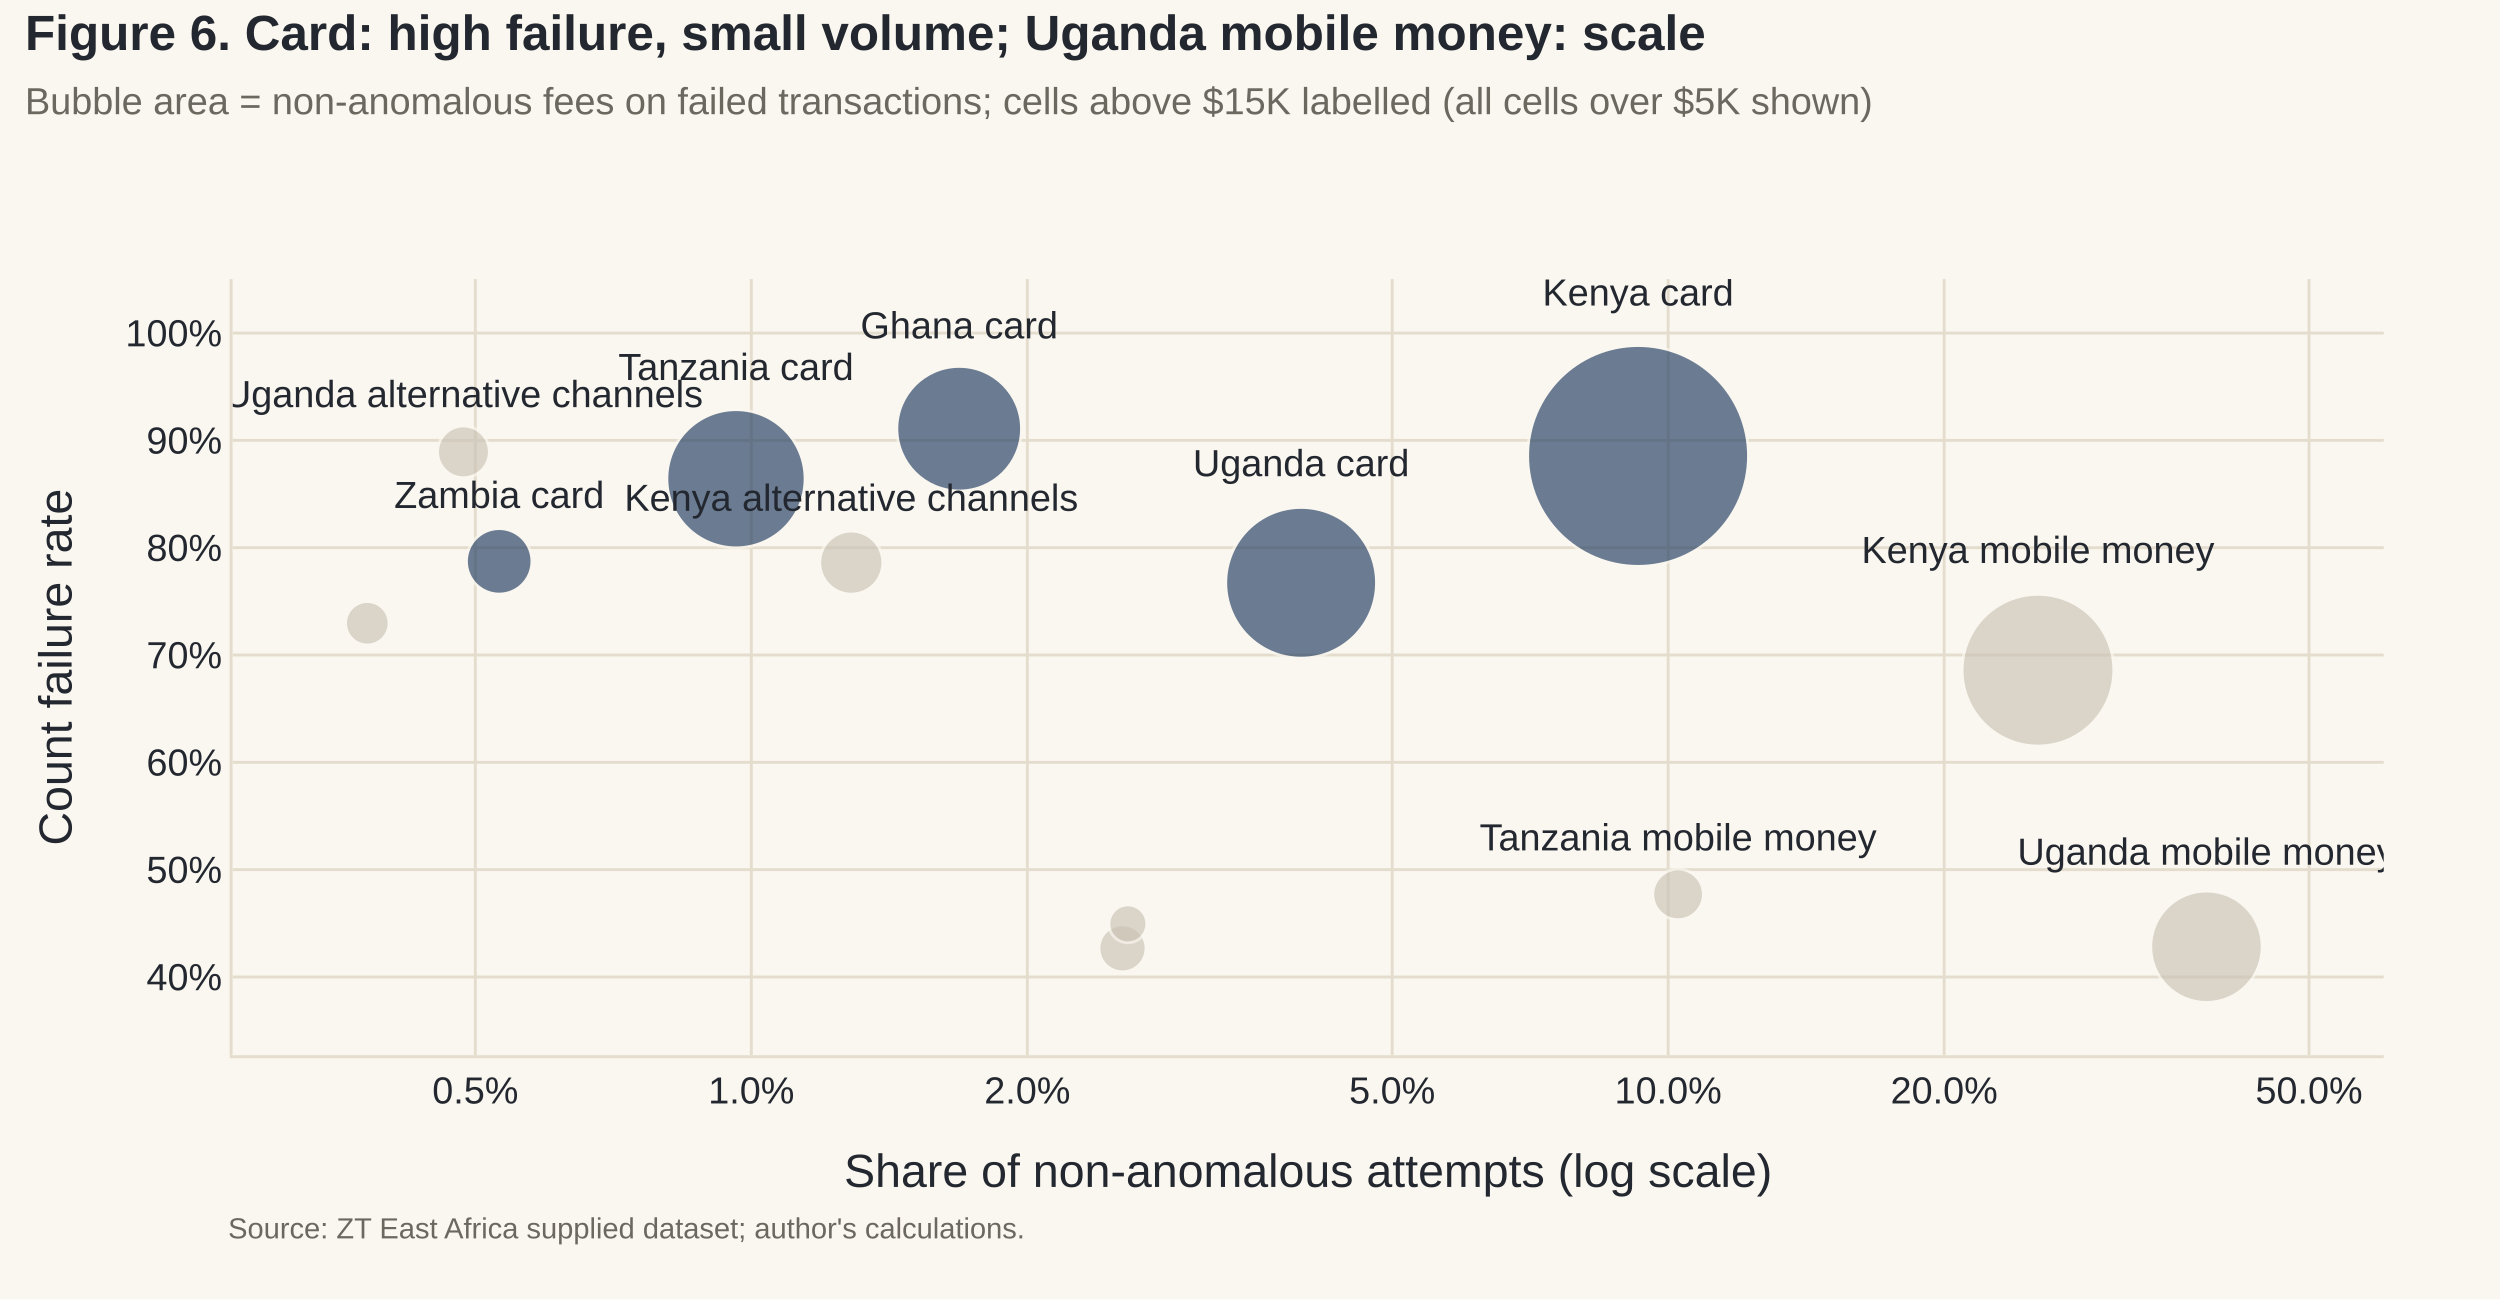
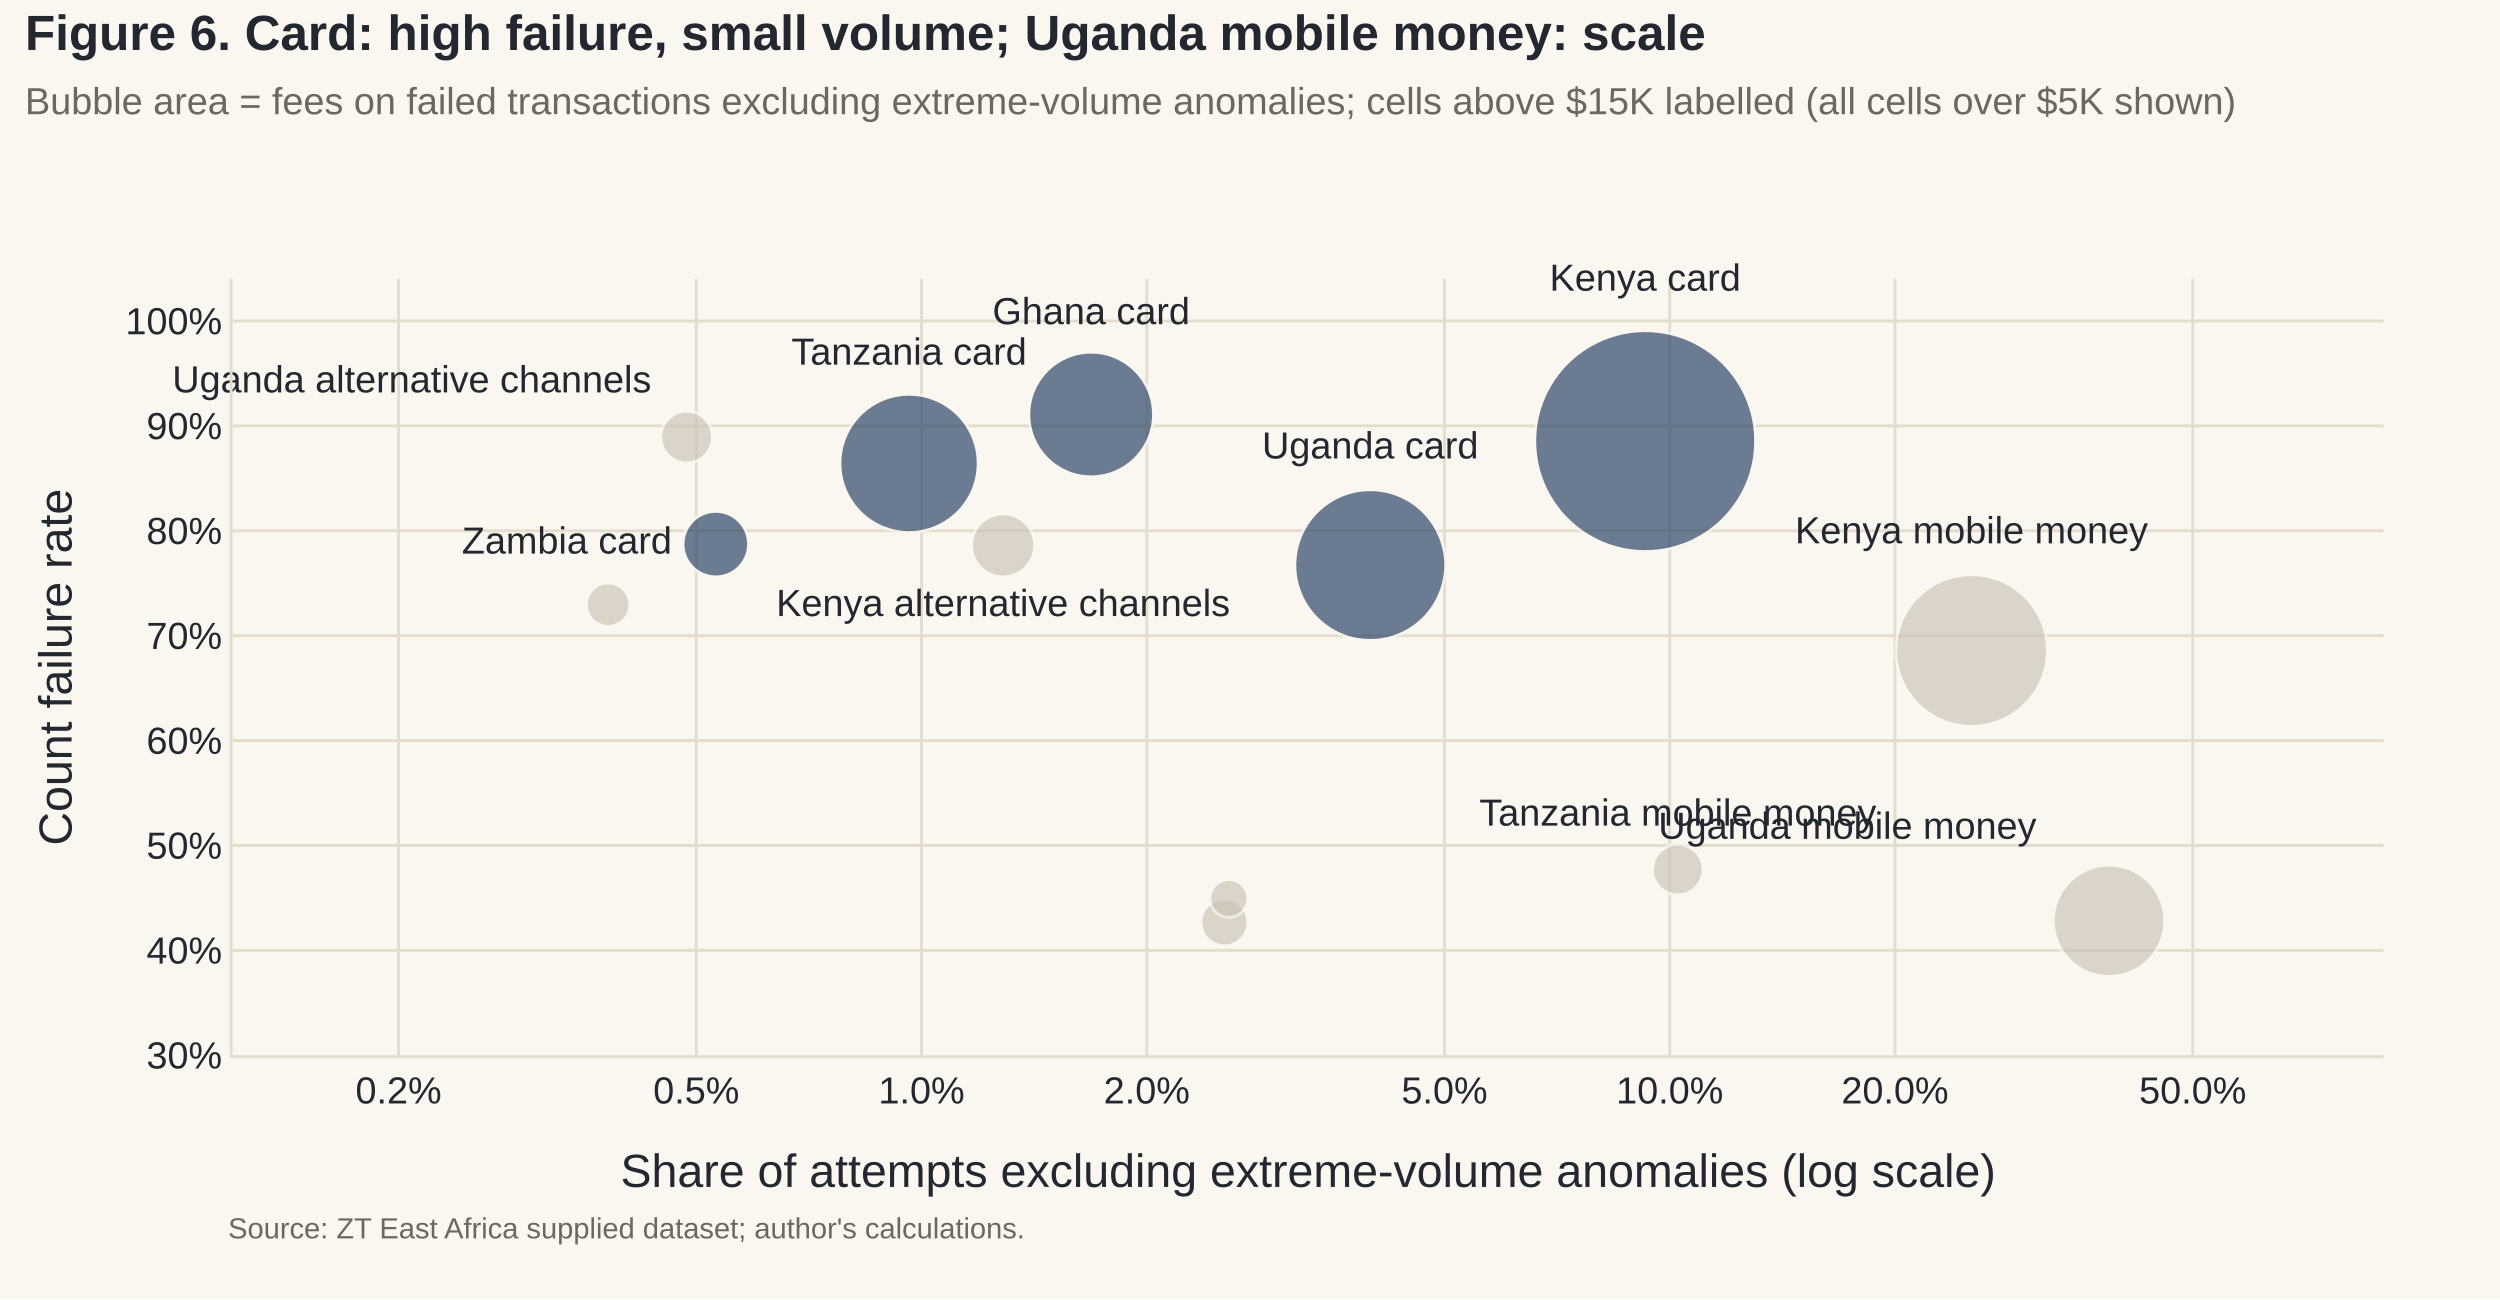
<svg xmlns="http://www.w3.org/2000/svg" class="main-svg" width="860" height="447" style="" viewBox="0 0 860 447">
  <rect x="0" y="0" width="860" height="447" style="fill: rgb(250, 247, 240); fill-opacity: 1;" />
-   <defs id="defs-8d54f6">
+   <defs id="defs-355e31">
    <g class="clips">
-       <clipPath id="clip8d54f6xyplot" class="plotclip">
+       <clipPath id="clip355e31xyplot" class="plotclip">
        <rect width="740" height="267" />
      </clipPath>
-       <clipPath class="axesclip" id="clip8d54f6x">
+       <clipPath class="axesclip" id="clip355e31x">
        <rect x="80" y="0" width="740" height="447" />
      </clipPath>
-       <clipPath class="axesclip" id="clip8d54f6y">
+       <clipPath class="axesclip" id="clip355e31y">
        <rect x="0" y="96" width="860" height="267" />
      </clipPath>
-       <clipPath class="axesclip" id="clip8d54f6xy">
+       <clipPath class="axesclip" id="clip355e31xy">
        <rect x="80" y="96" width="740" height="267" />
      </clipPath>
    </g>
    <g class="gradients" />
    <g class="patterns" />
  </defs>
  <g class="bglayer" />
  <g class="layer-below">
    <g class="imagelayer" />
    <g class="shapelayer" />
  </g>
  <g class="cartesianlayer">
    <g class="subplot xy">
      <g class="layer-subplot">
        <g class="shapelayer" />
        <g class="imagelayer" />
      </g>
      <g class="minor-gridlayer">
        <g class="x" />
        <g class="y" />
      </g>
      <g class="gridlayer">
        <g class="x">
-           <path class="xgrid crisp" transform="translate(163.51,0)" d="M0,96v267" style="stroke: rgb(228, 221, 205); stroke-opacity: 1; stroke-width: 1px;" />
-           <path class="xgrid crisp" transform="translate(258.45,0)" d="M0,96v267" style="stroke: rgb(228, 221, 205); stroke-opacity: 1; stroke-width: 1px;" />
-           <path class="xgrid crisp" transform="translate(353.4,0)" d="M0,96v267" style="stroke: rgb(228, 221, 205); stroke-opacity: 1; stroke-width: 1px;" />
-           <path class="xgrid crisp" transform="translate(478.91,0)" d="M0,96v267" style="stroke: rgb(228, 221, 205); stroke-opacity: 1; stroke-width: 1px;" />
-           <path class="xgrid crisp" transform="translate(573.85,0)" d="M0,96v267" style="stroke: rgb(228, 221, 205); stroke-opacity: 1; stroke-width: 1px;" />
-           <path class="xgrid crisp" transform="translate(668.79,0)" d="M0,96v267" style="stroke: rgb(228, 221, 205); stroke-opacity: 1; stroke-width: 1px;" />
-           <path class="xgrid crisp" transform="translate(794.3,0)" d="M0,96v267" style="stroke: rgb(228, 221, 205); stroke-opacity: 1; stroke-width: 1px;" />
+           <path class="xgrid crisp" transform="translate(137.1,0)" d="M0,96v267" style="stroke: rgb(228, 221, 205); stroke-opacity: 1; stroke-width: 1px;" />
+           <path class="xgrid crisp" transform="translate(239.52,0)" d="M0,96v267" style="stroke: rgb(228, 221, 205); stroke-opacity: 1; stroke-width: 1px;" />
+           <path class="xgrid crisp" transform="translate(317.01,0)" d="M0,96v267" style="stroke: rgb(228, 221, 205); stroke-opacity: 1; stroke-width: 1px;" />
+           <path class="xgrid crisp" transform="translate(394.49,0)" d="M0,96v267" style="stroke: rgb(228, 221, 205); stroke-opacity: 1; stroke-width: 1px;" />
+           <path class="xgrid crisp" transform="translate(496.91,0)" d="M0,96v267" style="stroke: rgb(228, 221, 205); stroke-opacity: 1; stroke-width: 1px;" />
+           <path class="xgrid crisp" transform="translate(574.39,0)" d="M0,96v267" style="stroke: rgb(228, 221, 205); stroke-opacity: 1; stroke-width: 1px;" />
+           <path class="xgrid crisp" transform="translate(651.87,0)" d="M0,96v267" style="stroke: rgb(228, 221, 205); stroke-opacity: 1; stroke-width: 1px;" />
+           <path class="xgrid crisp" transform="translate(754.3,0)" d="M0,96v267" style="stroke: rgb(228, 221, 205); stroke-opacity: 1; stroke-width: 1px;" />
        </g>
        <g class="y">
-           <path class="ygrid crisp" transform="translate(0,336.08)" d="M80,0h740" style="stroke: rgb(228, 221, 205); stroke-opacity: 1; stroke-width: 1px;" />
-           <path class="ygrid crisp" transform="translate(0,299.16)" d="M80,0h740" style="stroke: rgb(228, 221, 205); stroke-opacity: 1; stroke-width: 1px;" />
-           <path class="ygrid crisp" transform="translate(0,262.24)" d="M80,0h740" style="stroke: rgb(228, 221, 205); stroke-opacity: 1; stroke-width: 1px;" />
-           <path class="ygrid crisp" transform="translate(0,225.33)" d="M80,0h740" style="stroke: rgb(228, 221, 205); stroke-opacity: 1; stroke-width: 1px;" />
-           <path class="ygrid crisp" transform="translate(0,188.41)" d="M80,0h740" style="stroke: rgb(228, 221, 205); stroke-opacity: 1; stroke-width: 1px;" />
-           <path class="ygrid crisp" transform="translate(0,151.49)" d="M80,0h740" style="stroke: rgb(228, 221, 205); stroke-opacity: 1; stroke-width: 1px;" />
-           <path class="ygrid crisp" transform="translate(0,114.58)" d="M80,0h740" style="stroke: rgb(228, 221, 205); stroke-opacity: 1; stroke-width: 1px;" />
+           <path class="ygrid crisp" transform="translate(0,326.92)" d="M80,0h740" style="stroke: rgb(228, 221, 205); stroke-opacity: 1; stroke-width: 1px;" />
+           <path class="ygrid crisp" transform="translate(0,290.84)" d="M80,0h740" style="stroke: rgb(228, 221, 205); stroke-opacity: 1; stroke-width: 1px;" />
+           <path class="ygrid crisp" transform="translate(0,254.76)" d="M80,0h740" style="stroke: rgb(228, 221, 205); stroke-opacity: 1; stroke-width: 1px;" />
+           <path class="ygrid crisp" transform="translate(0,218.68)" d="M80,0h740" style="stroke: rgb(228, 221, 205); stroke-opacity: 1; stroke-width: 1px;" />
+           <path class="ygrid crisp" transform="translate(0,182.59)" d="M80,0h740" style="stroke: rgb(228, 221, 205); stroke-opacity: 1; stroke-width: 1px;" />
+           <path class="ygrid crisp" transform="translate(0,146.51)" d="M80,0h740" style="stroke: rgb(228, 221, 205); stroke-opacity: 1; stroke-width: 1px;" />
+           <path class="ygrid crisp" transform="translate(0,110.43)" d="M80,0h740" style="stroke: rgb(228, 221, 205); stroke-opacity: 1; stroke-width: 1px;" />
        </g>
      </g>
      <g class="zerolinelayer" />
      <g class="layer-between">
        <g class="shapelayer" />
        <g class="imagelayer" />
      </g>
      <path class="xlines-below" />
      <path class="ylines-below" />
      <g class="overlines-below" />
      <g class="xaxislayer-below" />
      <g class="yaxislayer-below" />
      <g class="overaxes-below" />
      <g class="overplot">
-         <g class="xy" transform="translate(80,96)" clip-path="url(#clip8d54f6xyplot)">
+         <g class="xy" transform="translate(80,96)">
          <g class="scatterlayer mlayer">
-             <g class="trace scatter tracec2d339" style="stroke-miterlimit: 2; opacity: 1;">
-               <g class="fills" />
+             <g class="trace scatter trace9dafa1" style="stroke-miterlimit: 2; opacity: 1;">
+               <g class="fills" clip-path="url(#clip355e31xyplot)" />
              <g class="errorbars" />
              <g class="lines" />
              <g class="points">
-                 <path class="point plotly-customdata" transform="translate(483.5,60.85)" d="M38,0A38,38 0 1,1 0,-38A38,38 0 0,1 38,0Z" style="opacity: 0.65; stroke-width: 1px; fill: rgb(31, 58, 95); fill-opacity: 1; stroke: rgb(250, 247, 240); stroke-opacity: 1;" />
-                 <path class="point plotly-customdata" transform="translate(621.06,134.55)" d="M26.1,0A26.1,26.1 0 1,1 0,-26.1A26.1,26.1 0 0,1 26.1,0Z" style="opacity: 0.65; stroke-width: 1px; fill: rgb(201, 194, 179); fill-opacity: 1; stroke: rgb(250, 247, 240); stroke-opacity: 1;" />
-                 <path class="point plotly-customdata" transform="translate(367.59,104.48)" d="M25.94,0A25.94,25.94 0 1,1 0,-25.94A25.94,25.94 0 0,1 25.94,0Z" style="opacity: 0.65; stroke-width: 1px; fill: rgb(31, 58, 95); fill-opacity: 1; stroke: rgb(250, 247, 240); stroke-opacity: 1;" />
-                 <path class="point plotly-customdata" transform="translate(173.18,68.69)" d="M23.78,0A23.78,23.78 0 1,1 0,-23.78A23.78,23.78 0 0,1 23.78,0Z" style="opacity: 0.65; stroke-width: 1px; fill: rgb(31, 58, 95); fill-opacity: 1; stroke: rgb(250, 247, 240); stroke-opacity: 1;" />
-                 <path class="point plotly-customdata" transform="translate(249.96,51.48)" d="M21.45,0A21.45,21.45 0 1,1 0,-21.45A21.45,21.45 0 0,1 21.45,0Z" style="opacity: 0.65; stroke-width: 1px; fill: rgb(31, 58, 95); fill-opacity: 1; stroke: rgb(250, 247, 240); stroke-opacity: 1;" />
-                 <path class="point plotly-customdata" transform="translate(679.03,229.68)" d="M19.17,0A19.17,19.17 0 1,1 0,-19.17A19.17,19.17 0 0,1 19.17,0Z" style="opacity: 0.65; stroke-width: 1px; fill: rgb(201, 194, 179); fill-opacity: 1; stroke: rgb(250, 247, 240); stroke-opacity: 1;" />
-                 <path class="point plotly-customdata" transform="translate(91.72,97.1)" d="M11.28,0A11.28,11.28 0 1,1 0,-11.28A11.28,11.28 0 0,1 11.28,0Z" style="opacity: 0.65; stroke-width: 1px; fill: rgb(31, 58, 95); fill-opacity: 1; stroke: rgb(250, 247, 240); stroke-opacity: 1;" />
-                 <path class="point plotly-customdata" transform="translate(212.85,97.54)" d="M10.85,0A10.85,10.85 0 1,1 0,-10.85A10.85,10.85 0 0,1 10.85,0Z" style="opacity: 0.65; stroke-width: 1px; fill: rgb(201, 194, 179); fill-opacity: 1; stroke: rgb(250, 247, 240); stroke-opacity: 1;" />
-                 <path class="point plotly-customdata" transform="translate(79.43,59.44)" d="M8.91,0A8.91,8.91 0 1,1 0,-8.91A8.91,8.91 0 0,1 8.91,0Z" style="opacity: 0.65; stroke-width: 1px; fill: rgb(201, 194, 179); fill-opacity: 1; stroke: rgb(250, 247, 240); stroke-opacity: 1;" />
-                 <path class="point plotly-customdata" transform="translate(497.26,211.67)" d="M8.71,0A8.71,8.71 0 1,1 0,-8.71A8.71,8.71 0 0,1 8.71,0Z" style="opacity: 0.65; stroke-width: 1px; fill: rgb(201, 194, 179); fill-opacity: 1; stroke: rgb(250, 247, 240); stroke-opacity: 1;" />
-                 <path class="point plotly-customdata" transform="translate(306.14,230.22)" d="M8.1,0A8.1,8.1 0 1,1 0,-8.1A8.1,8.1 0 0,1 8.1,0Z" style="opacity: 0.65; stroke-width: 1px; fill: rgb(201, 194, 179); fill-opacity: 1; stroke: rgb(250, 247, 240); stroke-opacity: 1;" />
-                 <path class="point plotly-customdata" transform="translate(46.35,118.41)" d="M7.48,0A7.48,7.48 0 1,1 0,-7.48A7.48,7.48 0 0,1 7.48,0Z" style="opacity: 0.65; stroke-width: 1px; fill: rgb(201, 194, 179); fill-opacity: 1; stroke: rgb(250, 247, 240); stroke-opacity: 1;" />
-                 <path class="point plotly-customdata" transform="translate(307.99,221.8)" d="M6.52,0A6.52,6.52 0 1,1 0,-6.52A6.52,6.52 0 0,1 6.52,0Z" style="opacity: 0.65; stroke-width: 1px; fill: rgb(201, 194, 179); fill-opacity: 1; stroke: rgb(250, 247, 240); stroke-opacity: 1;" />
+                 <path class="point plotly-customdata" transform="translate(485.95,55.75)" d="M38,0A38,38 0 1,1 0,-38A38,38 0 0,1 38,0Z" style="opacity: 0.65; stroke-width: 1px; fill: rgb(31, 58, 95); fill-opacity: 1; stroke: rgb(250, 247, 240); stroke-opacity: 1;" />
+                 <path class="point plotly-customdata" transform="translate(598.21,127.78)" d="M26.1,0A26.1,26.1 0 1,1 0,-26.1A26.1,26.1 0 0,1 26.1,0Z" style="opacity: 0.65; stroke-width: 1px; fill: rgb(201, 194, 179); fill-opacity: 1; stroke: rgb(250, 247, 240); stroke-opacity: 1;" />
+                 <path class="point plotly-customdata" transform="translate(391.36,98.39)" d="M25.94,0A25.94,25.94 0 1,1 0,-25.94A25.94,25.94 0 0,1 25.94,0Z" style="opacity: 0.65; stroke-width: 1px; fill: rgb(31, 58, 95); fill-opacity: 1; stroke: rgb(250, 247, 240); stroke-opacity: 1;" />
+                 <path class="point plotly-customdata" transform="translate(232.71,63.41)" d="M23.78,0A23.78,23.78 0 1,1 0,-23.78A23.78,23.78 0 0,1 23.78,0Z" style="opacity: 0.65; stroke-width: 1px; fill: rgb(31, 58, 95); fill-opacity: 1; stroke: rgb(250, 247, 240); stroke-opacity: 1;" />
+                 <path class="point plotly-customdata" transform="translate(295.36,46.59)" d="M21.45,0A21.45,21.45 0 1,1 0,-21.45A21.45,21.45 0 0,1 21.45,0Z" style="opacity: 0.65; stroke-width: 1px; fill: rgb(31, 58, 95); fill-opacity: 1; stroke: rgb(250, 247, 240); stroke-opacity: 1;" />
+                 <path class="point plotly-customdata" transform="translate(645.51,220.76)" d="M19.17,0A19.17,19.17 0 1,1 0,-19.17A19.17,19.17 0 0,1 19.17,0Z" style="opacity: 0.65; stroke-width: 1px; fill: rgb(201, 194, 179); fill-opacity: 1; stroke: rgb(250, 247, 240); stroke-opacity: 1;" />
+                 <path class="point plotly-customdata" transform="translate(166.23,91.18)" d="M11.28,0A11.28,11.28 0 1,1 0,-11.28A11.28,11.28 0 0,1 11.28,0Z" style="opacity: 0.65; stroke-width: 1px; fill: rgb(31, 58, 95); fill-opacity: 1; stroke: rgb(250, 247, 240); stroke-opacity: 1;" />
+                 <path class="point plotly-customdata" transform="translate(265.08,91.61)" d="M10.85,0A10.85,10.85 0 1,1 0,-10.85A10.85,10.85 0 0,1 10.85,0Z" style="opacity: 0.65; stroke-width: 1px; fill: rgb(201, 194, 179); fill-opacity: 1; stroke: rgb(250, 247, 240); stroke-opacity: 1;" />
+                 <path class="point plotly-customdata" transform="translate(156.2,54.37)" d="M8.91,0A8.91,8.91 0 1,1 0,-8.91A8.91,8.91 0 0,1 8.91,0Z" style="opacity: 0.65; stroke-width: 1px; fill: rgb(201, 194, 179); fill-opacity: 1; stroke: rgb(250, 247, 240); stroke-opacity: 1;" />
+                 <path class="point plotly-customdata" transform="translate(497.17,203.15)" d="M8.71,0A8.71,8.71 0 1,1 0,-8.71A8.71,8.71 0 0,1 8.71,0Z" style="opacity: 0.65; stroke-width: 1px; fill: rgb(201, 194, 179); fill-opacity: 1; stroke: rgb(250, 247, 240); stroke-opacity: 1;" />
+                 <path class="point plotly-customdata" transform="translate(341.21,221.29)" d="M8.1,0A8.1,8.1 0 1,1 0,-8.1A8.1,8.1 0 0,1 8.1,0Z" style="opacity: 0.65; stroke-width: 1px; fill: rgb(201, 194, 179); fill-opacity: 1; stroke: rgb(250, 247, 240); stroke-opacity: 1;" />
+                 <path class="point plotly-customdata" transform="translate(129.2,112.01)" d="M7.48,0A7.48,7.48 0 1,1 0,-7.48A7.48,7.48 0 0,1 7.48,0Z" style="opacity: 0.65; stroke-width: 1px; fill: rgb(201, 194, 179); fill-opacity: 1; stroke: rgb(250, 247, 240); stroke-opacity: 1;" />
+                 <path class="point plotly-customdata" transform="translate(342.72,213.06)" d="M6.52,0A6.52,6.52 0 1,1 0,-6.52A6.52,6.52 0 0,1 6.52,0Z" style="opacity: 0.65; stroke-width: 1px; fill: rgb(201, 194, 179); fill-opacity: 1; stroke: rgb(250, 247, 240); stroke-opacity: 1;" />
              </g>
              <g class="text">
                <g class="textpoint" transform="translate(0,-51.75)">
-                   <text x="483.5" y="60.85" text-anchor="middle" style="font-family: &quot;Source Sans 3&quot;, &quot;Source Sans Pro&quot;, &quot;Segoe UI&quot;, Arial, sans-serif; font-size: 13px; fill: rgb(35, 39, 47); fill-opacity: 1; white-space: pre;">Kenya card</text>
+                   <text x="485.95" y="55.75" text-anchor="middle" style="font-family: &quot;Source Sans 3&quot;, &quot;Source Sans Pro&quot;, &quot;Segoe UI&quot;, Arial, sans-serif; font-size: 13px; fill: rgb(35, 39, 47); fill-opacity: 1; white-space: pre;">Kenya card</text>
                </g>
                <g class="textpoint" transform="translate(0,-36.88067)">
-                   <text x="621.06" y="134.55" text-anchor="middle" style="font-family: &quot;Source Sans 3&quot;, &quot;Source Sans Pro&quot;, &quot;Segoe UI&quot;, Arial, sans-serif; font-size: 13px; fill: rgb(35, 39, 47); fill-opacity: 1; white-space: pre;">Kenya mobile money</text>
+                   <text x="598.21" y="127.78" text-anchor="middle" style="font-family: &quot;Source Sans 3&quot;, &quot;Source Sans Pro&quot;, &quot;Segoe UI&quot;, Arial, sans-serif; font-size: 13px; fill: rgb(35, 39, 47); fill-opacity: 1; white-space: pre;">Kenya mobile money</text>
                </g>
                <g class="textpoint" transform="translate(0,-36.67209)">
-                   <text x="367.59" y="104.48" text-anchor="middle" style="font-family: &quot;Source Sans 3&quot;, &quot;Source Sans Pro&quot;, &quot;Segoe UI&quot;, Arial, sans-serif; font-size: 13px; fill: rgb(35, 39, 47); fill-opacity: 1; white-space: pre;">Uganda card</text>
+                   <text x="391.36" y="98.39" text-anchor="middle" style="font-family: &quot;Source Sans 3&quot;, &quot;Source Sans Pro&quot;, &quot;Segoe UI&quot;, Arial, sans-serif; font-size: 13px; fill: rgb(35, 39, 47); fill-opacity: 1; white-space: pre;">Uganda card</text>
                </g>
                <g class="textpoint" transform="translate(0,-33.97249)">
-                   <text x="173.18" y="68.69" text-anchor="middle" style="font-family: &quot;Source Sans 3&quot;, &quot;Source Sans Pro&quot;, &quot;Segoe UI&quot;, Arial, sans-serif; font-size: 13px; fill: rgb(35, 39, 47); fill-opacity: 1; white-space: pre;">Tanzania card</text>
+                   <text x="232.71" y="63.41" text-anchor="middle" style="font-family: &quot;Source Sans 3&quot;, &quot;Source Sans Pro&quot;, &quot;Segoe UI&quot;, Arial, sans-serif; font-size: 13px; fill: rgb(35, 39, 47); fill-opacity: 1; white-space: pre;">Tanzania card</text>
                </g>
                <g class="textpoint" transform="translate(0,-31.06324)">
-                   <text x="249.96" y="51.48" text-anchor="middle" style="font-family: &quot;Source Sans 3&quot;, &quot;Source Sans Pro&quot;, &quot;Segoe UI&quot;, Arial, sans-serif; font-size: 13px; fill: rgb(35, 39, 47); fill-opacity: 1; white-space: pre;">Ghana card</text>
-                 </g>
-                 <g class="textpoint" transform="translate(0,-28.21659)">
-                   <text x="679.03" y="229.68" text-anchor="middle" style="font-family: &quot;Source Sans 3&quot;, &quot;Source Sans Pro&quot;, &quot;Segoe UI&quot;, Arial, sans-serif; font-size: 13px; fill: rgb(35, 39, 47); fill-opacity: 1; white-space: pre;">Uganda mobile money</text>
-                 </g>
-                 <g class="textpoint" transform="translate(0,-18.3557)">
-                   <text x="91.72" y="97.1" text-anchor="middle" style="font-family: &quot;Source Sans 3&quot;, &quot;Source Sans Pro&quot;, &quot;Segoe UI&quot;, Arial, sans-serif; font-size: 13px; fill: rgb(35, 39, 47); fill-opacity: 1; white-space: pre;">Zambia card</text>
-                 </g>
-                 <g class="textpoint" transform="translate(0,-17.81616)">
-                   <text x="212.85" y="97.54" text-anchor="middle" style="font-family: &quot;Source Sans 3&quot;, &quot;Source Sans Pro&quot;, &quot;Segoe UI&quot;, Arial, sans-serif; font-size: 13px; fill: rgb(35, 39, 47); fill-opacity: 1; white-space: pre;">Kenya alternative channels</text>
-                 </g>
-                 <g class="textpoint" transform="translate(0,-15.39018)">
-                   <text x="79.43" y="59.44" text-anchor="middle" style="font-family: &quot;Source Sans 3&quot;, &quot;Source Sans Pro&quot;, &quot;Segoe UI&quot;, Arial, sans-serif; font-size: 13px; fill: rgb(35, 39, 47); fill-opacity: 1; white-space: pre;">Uganda alternative channels</text>
+                   <text x="295.36" y="46.59" text-anchor="middle" style="font-family: &quot;Source Sans 3&quot;, &quot;Source Sans Pro&quot;, &quot;Segoe UI&quot;, Arial, sans-serif; font-size: 13px; fill: rgb(35, 39, 47); fill-opacity: 1; white-space: pre;">Ghana card</text>
+                 </g>
+                 <g class="textpoint" transform="translate(-24.96659,-28.21659)">
+                   <text x="645.51" y="220.76" text-anchor="end" style="font-family: &quot;Source Sans 3&quot;, &quot;Source Sans Pro&quot;, &quot;Segoe UI&quot;, Arial, sans-serif; font-size: 13px; fill: rgb(35, 39, 47); fill-opacity: 1; white-space: pre;">Uganda mobile money</text>
+                 </g>
+                 <g class="textpoint" transform="translate(-15.1057,3.25)">
+                   <text x="166.23" y="91.18" text-anchor="end" style="font-family: &quot;Source Sans 3&quot;, &quot;Source Sans Pro&quot;, &quot;Segoe UI&quot;, Arial, sans-serif; font-size: 13px; fill: rgb(35, 39, 47); fill-opacity: 1; white-space: pre;">Zambia card</text>
+                 </g>
+                 <g class="textpoint" transform="translate(0,24.31616)">
+                   <text x="265.08" y="91.61" text-anchor="middle" style="font-family: &quot;Source Sans 3&quot;, &quot;Source Sans Pro&quot;, &quot;Segoe UI&quot;, Arial, sans-serif; font-size: 13px; fill: rgb(35, 39, 47); fill-opacity: 1; white-space: pre;">Kenya alternative channels</text>
+                 </g>
+                 <g class="textpoint" transform="translate(-12.14018,-15.39018)">
+                   <text x="156.2" y="54.37" text-anchor="end" style="font-family: &quot;Source Sans 3&quot;, &quot;Source Sans Pro&quot;, &quot;Segoe UI&quot;, Arial, sans-serif; font-size: 13px; fill: rgb(35, 39, 47); fill-opacity: 1; white-space: pre;">Uganda alternative channels</text>
                </g>
                <g class="textpoint" transform="translate(0,-15.13408)">
-                   <text x="497.26" y="211.67" text-anchor="middle" style="font-family: &quot;Source Sans 3&quot;, &quot;Source Sans Pro&quot;, &quot;Segoe UI&quot;, Arial, sans-serif; font-size: 13px; fill: rgb(35, 39, 47); fill-opacity: 1; white-space: pre;">Tanzania mobile money</text>
+                   <text x="497.17" y="203.15" text-anchor="middle" style="font-family: &quot;Source Sans 3&quot;, &quot;Source Sans Pro&quot;, &quot;Segoe UI&quot;, Arial, sans-serif; font-size: 13px; fill: rgb(35, 39, 47); fill-opacity: 1; white-space: pre;">Tanzania mobile money</text>
                </g>
                <g class="textpoint" />
                <g class="textpoint" />
                <g class="textpoint" />
              </g>
            </g>
          </g>
        </g>
      </g>
      <g class="zerolinelayer-above" />
      <path class="xlines-above crisp" d="M79,363.5H820" style="fill: none; stroke-width: 1px; stroke: rgb(228, 221, 205); stroke-opacity: 1;" />
      <path class="ylines-above crisp" d="M79.5,96V363" style="fill: none; stroke-width: 1px; stroke: rgb(228, 221, 205); stroke-opacity: 1;" />
      <g class="overlines-above" />
      <g class="xaxislayer-above">
        <g class="xtick">
-           <text text-anchor="middle" x="0" y="379.6" transform="translate(163.51,0)" style="font-family: &quot;Source Sans 3&quot;, &quot;Source Sans Pro&quot;, &quot;Segoe UI&quot;, Arial, sans-serif; font-size: 13px; fill: rgb(35, 39, 47); fill-opacity: 1; white-space: pre;">0.5%</text>
-         </g>
-         <g class="xtick">
-           <text text-anchor="middle" x="0" y="379.6" style="font-family: &quot;Source Sans 3&quot;, &quot;Source Sans Pro&quot;, &quot;Segoe UI&quot;, Arial, sans-serif; font-size: 13px; fill: rgb(35, 39, 47); fill-opacity: 1; white-space: pre;" transform="translate(258.45,0)">1.0%</text>
-         </g>
-         <g class="xtick">
-           <text text-anchor="middle" x="0" y="379.6" style="font-family: &quot;Source Sans 3&quot;, &quot;Source Sans Pro&quot;, &quot;Segoe UI&quot;, Arial, sans-serif; font-size: 13px; fill: rgb(35, 39, 47); fill-opacity: 1; white-space: pre;" transform="translate(353.4,0)">2.0%</text>
-         </g>
-         <g class="xtick">
-           <text text-anchor="middle" x="0" y="379.6" style="font-family: &quot;Source Sans 3&quot;, &quot;Source Sans Pro&quot;, &quot;Segoe UI&quot;, Arial, sans-serif; font-size: 13px; fill: rgb(35, 39, 47); fill-opacity: 1; white-space: pre;" transform="translate(478.91,0)">5.0%</text>
-         </g>
-         <g class="xtick">
-           <text text-anchor="middle" x="0" y="379.6" style="font-family: &quot;Source Sans 3&quot;, &quot;Source Sans Pro&quot;, &quot;Segoe UI&quot;, Arial, sans-serif; font-size: 13px; fill: rgb(35, 39, 47); fill-opacity: 1; white-space: pre;" transform="translate(573.85,0)">10.0%</text>
-         </g>
-         <g class="xtick">
-           <text text-anchor="middle" x="0" y="379.6" style="font-family: &quot;Source Sans 3&quot;, &quot;Source Sans Pro&quot;, &quot;Segoe UI&quot;, Arial, sans-serif; font-size: 13px; fill: rgb(35, 39, 47); fill-opacity: 1; white-space: pre;" transform="translate(668.79,0)">20.0%</text>
-         </g>
-         <g class="xtick">
-           <text text-anchor="middle" x="0" y="379.6" style="font-family: &quot;Source Sans 3&quot;, &quot;Source Sans Pro&quot;, &quot;Segoe UI&quot;, Arial, sans-serif; font-size: 13px; fill: rgb(35, 39, 47); fill-opacity: 1; white-space: pre;" transform="translate(794.3,0)">50.0%</text>
+           <text text-anchor="middle" x="0" y="379.6" transform="translate(137.1,0)" style="font-family: &quot;Source Sans 3&quot;, &quot;Source Sans Pro&quot;, &quot;Segoe UI&quot;, Arial, sans-serif; font-size: 13px; fill: rgb(35, 39, 47); fill-opacity: 1; white-space: pre;">0.2%</text>
+         </g>
+         <g class="xtick">
+           <text text-anchor="middle" x="0" y="379.6" style="font-family: &quot;Source Sans 3&quot;, &quot;Source Sans Pro&quot;, &quot;Segoe UI&quot;, Arial, sans-serif; font-size: 13px; fill: rgb(35, 39, 47); fill-opacity: 1; white-space: pre;" transform="translate(239.52,0)">0.5%</text>
+         </g>
+         <g class="xtick">
+           <text text-anchor="middle" x="0" y="379.6" style="font-family: &quot;Source Sans 3&quot;, &quot;Source Sans Pro&quot;, &quot;Segoe UI&quot;, Arial, sans-serif; font-size: 13px; fill: rgb(35, 39, 47); fill-opacity: 1; white-space: pre;" transform="translate(317.01,0)">1.0%</text>
+         </g>
+         <g class="xtick">
+           <text text-anchor="middle" x="0" y="379.6" style="font-family: &quot;Source Sans 3&quot;, &quot;Source Sans Pro&quot;, &quot;Segoe UI&quot;, Arial, sans-serif; font-size: 13px; fill: rgb(35, 39, 47); fill-opacity: 1; white-space: pre;" transform="translate(394.49,0)">2.0%</text>
+         </g>
+         <g class="xtick">
+           <text text-anchor="middle" x="0" y="379.6" style="font-family: &quot;Source Sans 3&quot;, &quot;Source Sans Pro&quot;, &quot;Segoe UI&quot;, Arial, sans-serif; font-size: 13px; fill: rgb(35, 39, 47); fill-opacity: 1; white-space: pre;" transform="translate(496.91,0)">5.0%</text>
+         </g>
+         <g class="xtick">
+           <text text-anchor="middle" x="0" y="379.6" style="font-family: &quot;Source Sans 3&quot;, &quot;Source Sans Pro&quot;, &quot;Segoe UI&quot;, Arial, sans-serif; font-size: 13px; fill: rgb(35, 39, 47); fill-opacity: 1; white-space: pre;" transform="translate(574.39,0)">10.0%</text>
+         </g>
+         <g class="xtick">
+           <text text-anchor="middle" x="0" y="379.6" style="font-family: &quot;Source Sans 3&quot;, &quot;Source Sans Pro&quot;, &quot;Segoe UI&quot;, Arial, sans-serif; font-size: 13px; fill: rgb(35, 39, 47); fill-opacity: 1; white-space: pre;" transform="translate(651.87,0)">20.0%</text>
+         </g>
+         <g class="xtick">
+           <text text-anchor="middle" x="0" y="379.6" style="font-family: &quot;Source Sans 3&quot;, &quot;Source Sans Pro&quot;, &quot;Segoe UI&quot;, Arial, sans-serif; font-size: 13px; fill: rgb(35, 39, 47); fill-opacity: 1; white-space: pre;" transform="translate(754.3,0)">50.0%</text>
        </g>
      </g>
      <g class="yaxislayer-above">
        <g class="ytick">
-           <text text-anchor="end" x="76.4" y="4.55" transform="translate(0,336.08)" style="font-family: &quot;Source Sans 3&quot;, &quot;Source Sans Pro&quot;, &quot;Segoe UI&quot;, Arial, sans-serif; font-size: 13px; fill: rgb(35, 39, 47); fill-opacity: 1; white-space: pre;">40%</text>
-         </g>
-         <g class="ytick">
-           <text text-anchor="end" x="76.4" y="4.55" style="font-family: &quot;Source Sans 3&quot;, &quot;Source Sans Pro&quot;, &quot;Segoe UI&quot;, Arial, sans-serif; font-size: 13px; fill: rgb(35, 39, 47); fill-opacity: 1; white-space: pre;" transform="translate(0,299.16)">50%</text>
-         </g>
-         <g class="ytick">
-           <text text-anchor="end" x="76.4" y="4.55" style="font-family: &quot;Source Sans 3&quot;, &quot;Source Sans Pro&quot;, &quot;Segoe UI&quot;, Arial, sans-serif; font-size: 13px; fill: rgb(35, 39, 47); fill-opacity: 1; white-space: pre;" transform="translate(0,262.24)">60%</text>
-         </g>
-         <g class="ytick">
-           <text text-anchor="end" x="76.4" y="4.55" style="font-family: &quot;Source Sans 3&quot;, &quot;Source Sans Pro&quot;, &quot;Segoe UI&quot;, Arial, sans-serif; font-size: 13px; fill: rgb(35, 39, 47); fill-opacity: 1; white-space: pre;" transform="translate(0,225.33)">70%</text>
-         </g>
-         <g class="ytick">
-           <text text-anchor="end" x="76.4" y="4.55" style="font-family: &quot;Source Sans 3&quot;, &quot;Source Sans Pro&quot;, &quot;Segoe UI&quot;, Arial, sans-serif; font-size: 13px; fill: rgb(35, 39, 47); fill-opacity: 1; white-space: pre;" transform="translate(0,188.41)">80%</text>
-         </g>
-         <g class="ytick">
-           <text text-anchor="end" x="76.4" y="4.55" style="font-family: &quot;Source Sans 3&quot;, &quot;Source Sans Pro&quot;, &quot;Segoe UI&quot;, Arial, sans-serif; font-size: 13px; fill: rgb(35, 39, 47); fill-opacity: 1; white-space: pre;" transform="translate(0,151.49)">90%</text>
-         </g>
-         <g class="ytick">
-           <text text-anchor="end" x="76.4" y="4.55" style="font-family: &quot;Source Sans 3&quot;, &quot;Source Sans Pro&quot;, &quot;Segoe UI&quot;, Arial, sans-serif; font-size: 13px; fill: rgb(35, 39, 47); fill-opacity: 1; white-space: pre;" transform="translate(0,114.58)">100%</text>
+           <text text-anchor="end" x="76.4" y="4.55" transform="translate(0,363)" style="font-family: &quot;Source Sans 3&quot;, &quot;Source Sans Pro&quot;, &quot;Segoe UI&quot;, Arial, sans-serif; font-size: 13px; fill: rgb(35, 39, 47); fill-opacity: 1; white-space: pre;">30%</text>
+         </g>
+         <g class="ytick">
+           <text text-anchor="end" x="76.4" y="4.55" style="font-family: &quot;Source Sans 3&quot;, &quot;Source Sans Pro&quot;, &quot;Segoe UI&quot;, Arial, sans-serif; font-size: 13px; fill: rgb(35, 39, 47); fill-opacity: 1; white-space: pre;" transform="translate(0,326.92)">40%</text>
+         </g>
+         <g class="ytick">
+           <text text-anchor="end" x="76.4" y="4.55" style="font-family: &quot;Source Sans 3&quot;, &quot;Source Sans Pro&quot;, &quot;Segoe UI&quot;, Arial, sans-serif; font-size: 13px; fill: rgb(35, 39, 47); fill-opacity: 1; white-space: pre;" transform="translate(0,290.84)">50%</text>
+         </g>
+         <g class="ytick">
+           <text text-anchor="end" x="76.4" y="4.55" style="font-family: &quot;Source Sans 3&quot;, &quot;Source Sans Pro&quot;, &quot;Segoe UI&quot;, Arial, sans-serif; font-size: 13px; fill: rgb(35, 39, 47); fill-opacity: 1; white-space: pre;" transform="translate(0,254.76)">60%</text>
+         </g>
+         <g class="ytick">
+           <text text-anchor="end" x="76.4" y="4.55" style="font-family: &quot;Source Sans 3&quot;, &quot;Source Sans Pro&quot;, &quot;Segoe UI&quot;, Arial, sans-serif; font-size: 13px; fill: rgb(35, 39, 47); fill-opacity: 1; white-space: pre;" transform="translate(0,218.68)">70%</text>
+         </g>
+         <g class="ytick">
+           <text text-anchor="end" x="76.4" y="4.55" style="font-family: &quot;Source Sans 3&quot;, &quot;Source Sans Pro&quot;, &quot;Segoe UI&quot;, Arial, sans-serif; font-size: 13px; fill: rgb(35, 39, 47); fill-opacity: 1; white-space: pre;" transform="translate(0,182.59)">80%</text>
+         </g>
+         <g class="ytick">
+           <text text-anchor="end" x="76.4" y="4.55" style="font-family: &quot;Source Sans 3&quot;, &quot;Source Sans Pro&quot;, &quot;Segoe UI&quot;, Arial, sans-serif; font-size: 13px; fill: rgb(35, 39, 47); fill-opacity: 1; white-space: pre;" transform="translate(0,146.51)">90%</text>
+         </g>
+         <g class="ytick">
+           <text text-anchor="end" x="76.4" y="4.55" style="font-family: &quot;Source Sans 3&quot;, &quot;Source Sans Pro&quot;, &quot;Segoe UI&quot;, Arial, sans-serif; font-size: 13px; fill: rgb(35, 39, 47); fill-opacity: 1; white-space: pre;" transform="translate(0,110.43)">100%</text>
        </g>
      </g>
      <g class="overaxes-above" />
    </g>
  </g>
  <g class="polarlayer" />
  <g class="smithlayer" />
  <g class="ternarylayer" />
  <g class="geolayer" />
  <g class="funnelarealayer" />
  <g class="pielayer" />
  <g class="iciclelayer" />
  <g class="treemaplayer" />
  <g class="sunburstlayer" />
  <g class="glimages" />
-   <defs id="topdefs-8d54f6">
+   <defs id="topdefs-355e31">
    <g class="clips" />
  </defs>
  <g class="layer-above">
    <g class="imagelayer" />
    <g class="shapelayer" />
  </g>
  <g class="infolayer">
    <g class="g-gtitle">
      <text class="gtitle" x="8.6" y="17.192" text-anchor="start" dy="0.7em" style="opacity: 1; font-family: &quot;Source Sans 3&quot;, &quot;Source Sans Pro&quot;, &quot;Segoe UI&quot;, Arial, sans-serif; font-size: 17px; fill: rgb(35, 39, 47); fill-opacity: 1; white-space: pre;">
        <tspan class="line" dy="0em" x="8.6" y="17.192">
          <tspan style="font-weight:bold">Figure 6. Card: high failure, small volume; Uganda mobile money: scale</tspan>
        </tspan>
        <tspan class="line" dy="1.3em" x="8.6" y="17.192">
-           <tspan style="font-size:13px; fill:#6B6860">Bubble area = non-anomalous fees on failed transactions; cells above $15K labelled (all cells over $5K shown)</tspan>
+           <tspan style="font-size:13px; fill:#6B6860">Bubble area = fees on failed transactions excluding extreme-volume anomalies; cells above $15K labelled (all cells over $5K shown)</tspan>
        </tspan>
      </text>
    </g>
    <g class="g-xtitle">
-       <text class="xtitle" x="450" y="408.3" text-anchor="middle" style="opacity: 1; font-family: &quot;Source Sans 3&quot;, &quot;Source Sans Pro&quot;, &quot;Segoe UI&quot;, Arial, sans-serif; font-size: 16px; fill: rgb(35, 39, 47); fill-opacity: 1; white-space: pre;">Share of non-anomalous attempts (log scale)</text>
+       <text class="xtitle" x="450" y="408.3" text-anchor="middle" style="opacity: 1; font-family: &quot;Source Sans 3&quot;, &quot;Source Sans Pro&quot;, &quot;Segoe UI&quot;, Arial, sans-serif; font-size: 16px; fill: rgb(35, 39, 47); fill-opacity: 1; white-space: pre;">Share of attempts excluding extreme-volume anomalies (log scale)</text>
    </g>
    <g class="g-ytitle">
      <text class="ytitle" transform="rotate(-90,24.62852,229.5)" x="24.629" y="229.5" text-anchor="middle" style="opacity: 1; font-family: &quot;Source Sans 3&quot;, &quot;Source Sans Pro&quot;, &quot;Segoe UI&quot;, Arial, sans-serif; font-size: 16px; fill: rgb(35, 39, 47); fill-opacity: 1; white-space: pre;">Count failure rate</text>
    </g>
    <g class="annotation" data-index="0" style="opacity: 1;">
      <g class="annotation-text-g" transform="rotate(0,215.5,422.2588)">
        <g class="cursor-pointer" transform="translate(80,413)">
          <rect class="bg" x="0.5" y="0.5" width="270" height="17" style="stroke-width: 1px; stroke: rgb(0, 0, 0); stroke-opacity: 0; fill: rgb(0, 0, 0); fill-opacity: 0;" />
          <text class="annotation-text" text-anchor="middle" x="135.516" y="13" style="font-family: &quot;Source Sans 3&quot;, &quot;Source Sans Pro&quot;, &quot;Segoe UI&quot;, Arial, sans-serif; font-size: 10px; fill: rgb(107, 104, 96); fill-opacity: 1; white-space: pre;">Source: ZT East Africa supplied dataset; author's calculations.</text>
        </g>
      </g>
    </g>
  </g>
</svg>
